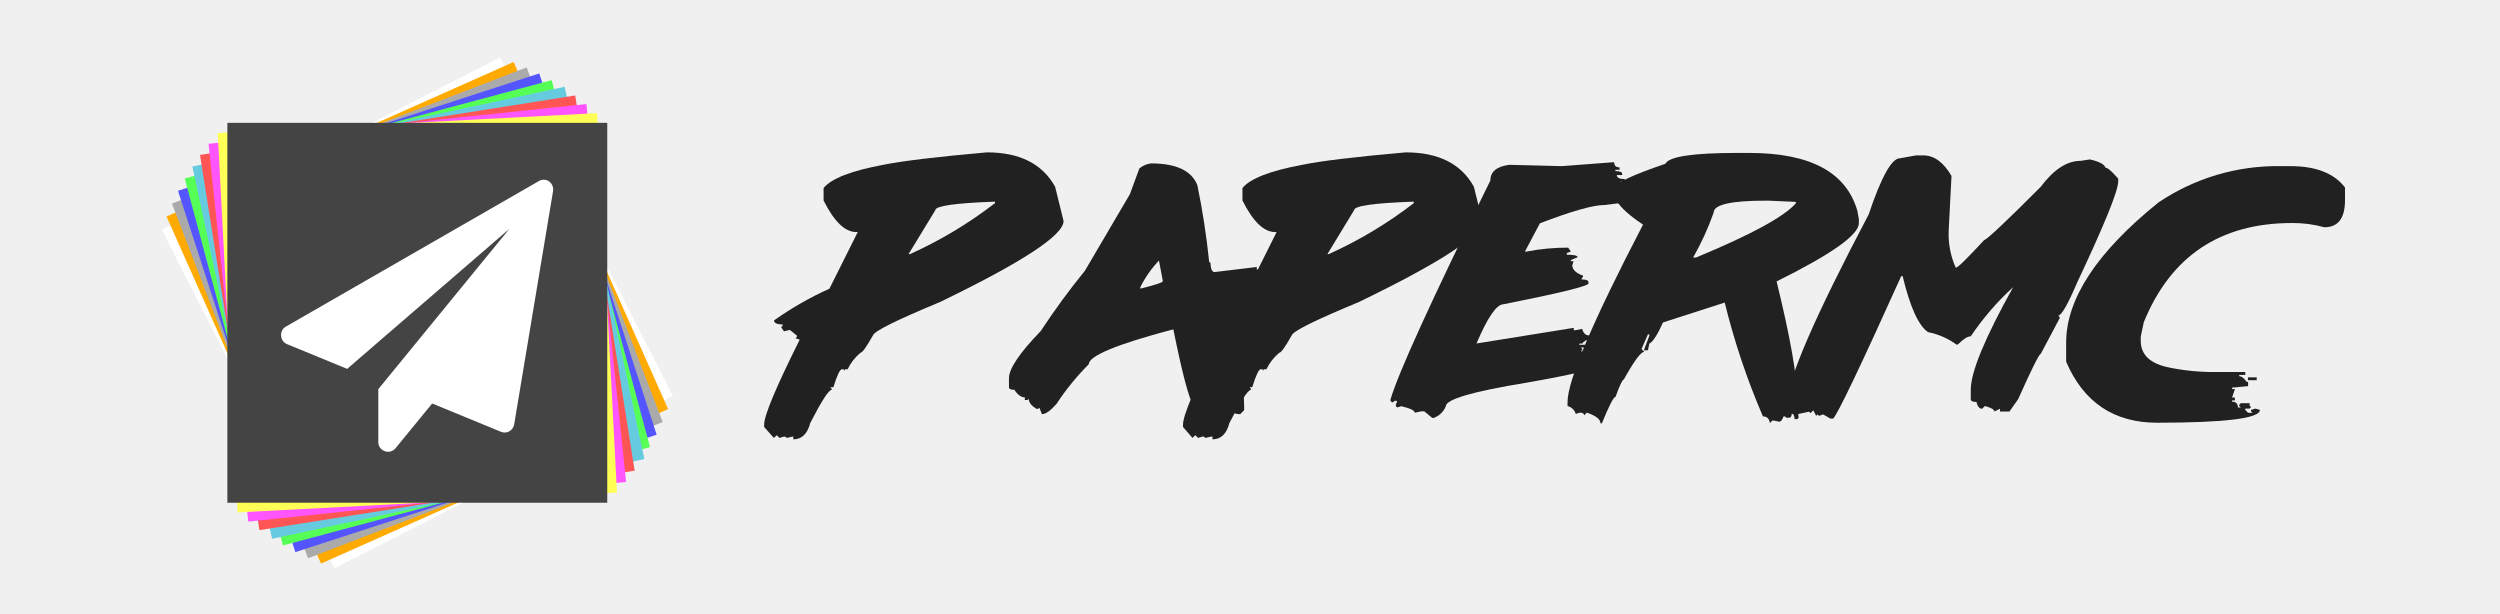
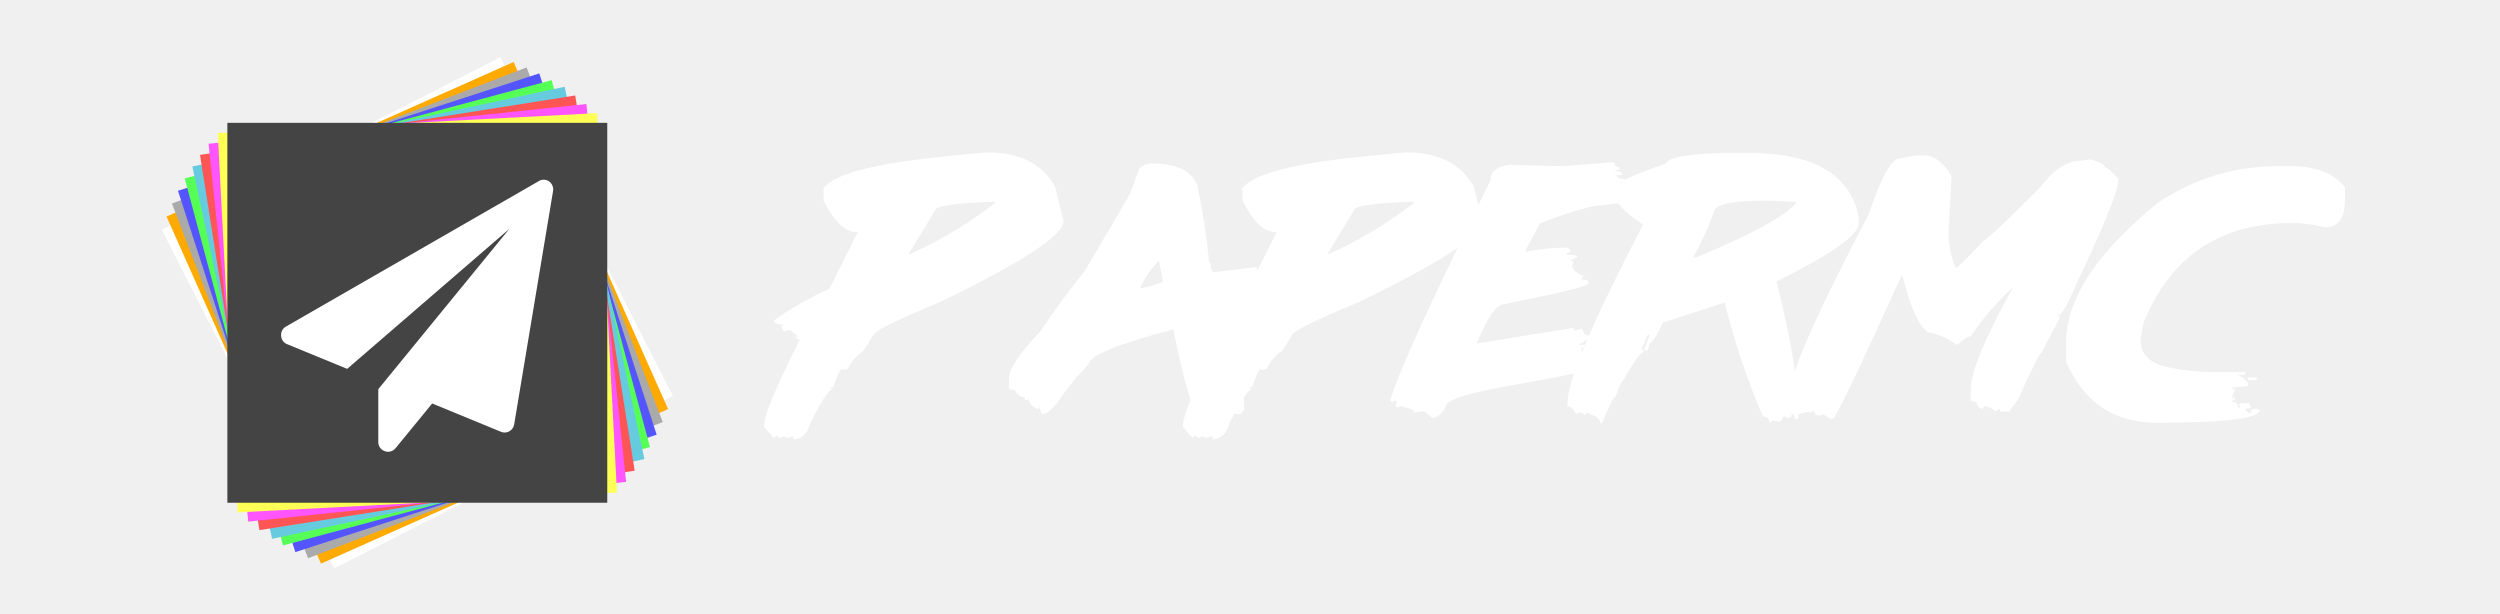
- <svg xmlns="http://www.w3.org/2000/svg" width="100%" height="100%" viewBox="0 0 265 65" version="1.1" xml:space="preserve" style="fill-rule:evenodd;clip-rule:evenodd;stroke-linejoin:round;stroke-miterlimit:1.414;">
-   <rect x="21.91" y="9.37" width="48.25" height="48.25" style="fill:none;" />
-   <path d="M53.035,6.078l-35.881,18.282l18.282,35.881l35.881,-18.283l-18.282,-35.88Z" style="fill:#fff;" />
-   <path d="M54.441,6.573l-36.789,16.379l16.379,36.788l36.789,-16.379l-16.379,-36.788Z" style="fill:#fa0;" />
-   <path d="M55.821,7.147l-37.596,14.432l14.432,37.595l37.595,-14.432l-14.431,-37.595Z" style="fill:#aaa;" />
-   <path d="M57.163,7.781l-38.299,12.444l12.444,38.299l38.299,-12.444l-12.444,-38.299Z" style="fill:#55f;" />
-   <path d="M58.476,8.496l-38.897,10.423l10.422,38.898l38.898,-10.423l-10.423,-38.898Z" style="fill:#5f5;" />
-   <path d="M59.855,9.197l-39.465,8.453l8.454,39.465l39.465,-8.454l-8.454,-39.464Z" style="fill:#67cbdf;" />
-   <path d="M60.974,10.12l-39.774,6.3l6.3,39.774l39.774,-6.3l-6.3,-39.774Z" style="fill:#f55;" />
-   <path d="M62.158,11.03l-40.049,4.21l4.209,40.049l40.05,-4.209l-4.21,-40.05Z" style="fill:#f5f;" />
-   <path d="M63.293,11.993l-40.215,2.108l2.108,40.215l40.215,-2.108l-2.108,-40.215Z" style="fill:#ff5;" />
-   <rect x="24.1" y="13.02" width="40.27" height="40.27" style="fill:#444;" />
-   <path d="M58.62,20.28l-4.12,24.72c-0.051,0.308 -0.244,0.574 -0.52,0.72c-0.153,0.084 -0.325,0.129 -0.5,0.13c-0.131,-0.002 -0.26,-0.029 -0.38,-0.08l-7.29,-3l-3.89,4.75c-0.193,0.238 -0.484,0.374 -0.79,0.37c-0.12,0.002 -0.24,-0.022 -0.35,-0.07c-0.424,-0.143 -0.703,-0.553 -0.68,-1l0,-5.57l13.9,-17l-17.2,14.85l-6.35,-2.61c-0.371,-0.138 -0.627,-0.484 -0.65,-0.88c-0.049,-0.408 0.158,-0.806 0.52,-1l26.77,-15.4c0.331,-0.215 0.759,-0.215 1.09,0c0.345,0.238 0.518,0.658 0.44,1.07Z" style="fill:#fff;fill-rule:nonzero;" />
-   <path d="M104.6,16.15c3.48,0 5.893,1.213 7.24,3.64l0.9,3.64c0,1.5 -4.37,4.363 -13.11,8.59c-4.533,1.88 -6.893,3.047 -7.08,3.5c-0.7,1.25 -1.15,1.88 -1.35,1.88c-0.569,0.477 -1.029,1.07 -1.35,1.74l-0.3,0l0,0.15l-0.15,-0.15l-0.15,0c-0.22,0 -0.52,0.64 -0.91,1.9l-0.34,0l0.15,0.15l0,0.14c-0.31,0 -1.06,1.17 -2.26,3.5c-0.3,1.16 -0.9,1.74 -1.8,1.74l0,-0.29l-0.09,0l-0.6,0.14l-0.17,-0.14l-0.15,0l-0.45,0.14l-0.3,-0.29l-0.3,0.29l-1.03,-1.16l0,-0.26c0,-0.96 1.257,-3.96 3.77,-9l-0.45,-0.14l0.15,-0.15l0,-0.14l-0.75,-0.6l-0.62,0.15l-0.3,-0.44l0.15,-0.14l0,-0.15c-0.6,0 -0.9,-0.15 -0.9,-0.43c1.844,-1.307 3.809,-2.432 5.87,-3.36l3,-6l-0.15,0c-1.2,0 -2.357,-1.117 -3.47,-3.35l0,-1.32c0.82,-1.007 2.93,-1.827 6.33,-2.46c1.94,-0.4 5.597,-0.84 10.97,-1.32Zm-8.29,10.78l0.16,0c3.202,-1.44 6.222,-3.253 9,-5.4l0,-0.15l-0.15,0c-4.107,0.153 -6.163,0.45 -6.17,0.89l-2.84,4.66Z" style="fill:#212121;fill-rule:nonzero;" />
-   <path d="M122,17.32c2.68,0 4.31,0.77 4.92,2.31c0.554,2.684 0.971,5.394 1.25,8.12l0.15,0.14c0,0.64 0.19,0.95 0.41,0.95l4.49,-0.54l0,0.27l0.15,0l2.23,-0.13l0,0.26l-1,0.27l0,0.15l1,0l1,-0.15l0,0.28c-0.711,0.306 -1.468,0.492 -2.24,0.55l0,0.27l0.7,-0.15c0.65,0.19 1,0.37 1,0.55l0.72,-0.14c1.86,0.05 2.8,0.23 2.8,0.55l-0.15,0.12l1,0.28l0,0.27c-1.27,0.64 -3.88,1.18 -7.85,1.63l-2.52,0.4c1.213,4.6 1.82,7.72 1.82,9.36l0,0.54l-0.42,0.42l-0.15,0c-0.372,-0.02 -0.725,-0.169 -1,-0.42l0,0.42l-0.31,0l0,-0.28l-0.43,0.28l-0.55,-0.42l-1.4,0.54l-1.14,-1.08c-0.467,-0.727 -1.167,-3.393 -2.1,-8l-0.13,0c-5.887,1.56 -8.833,2.783 -8.84,3.67c-1.277,1.276 -2.42,2.68 -3.41,4.19c-0.64,0.73 -1.16,1.1 -1.55,1.1l-0.28,-0.68l-0.14,0.13l-0.13,0c-0.57,-0.33 -0.85,-0.68 -0.85,-1.08l-0.13,0.13l-0.29,0l0,-0.28c-0.39,0 -0.76,-0.27 -1.11,-0.8c-0.38,0 -0.57,-0.09 -0.57,-0.28l0,-0.95c0,-1.013 1.123,-2.68 3.37,-5c1.45,-2.209 3.012,-4.342 4.68,-6.39l4.77,-8.12l1,-2.72c0.348,-0.297 0.776,-0.485 1.23,-0.54Zm-1.12,13.15l0,0.13c1.59,-0.4 2.38,-0.66 2.38,-0.8l-0.41,-2.18c-0.805,0.843 -1.476,1.804 -1.99,2.85l0.02,0Zm13,-2.3l0.28,0l0,0.27l-0.28,0l0,-0.27Zm0.15,0.95l0,0.13l0.28,0l0,-0.13l-0.28,0Z" style="fill:#212121;fill-rule:nonzero;" />
-   <path d="M149,16.15c3.47,0 5.89,1.21 7.23,3.64l0.9,3.64c0,1.5 -4.367,4.363 -13.1,8.59c-4.54,1.88 -6.903,3.047 -7.09,3.5c-0.7,1.25 -1.15,1.88 -1.35,1.88c-0.569,0.477 -1.029,1.07 -1.35,1.74l-0.3,0l0,0.15l-0.15,-0.15l-0.15,0c-0.21,0 -0.51,0.64 -0.9,1.9l-0.3,0l0.15,0.15l0,0.14c-0.31,0 -1.07,1.17 -2.27,3.5c-0.3,1.16 -0.9,1.74 -1.8,1.74l0,-0.29l-0.15,0l-0.6,0.14l-0.17,-0.14l-0.15,0l-0.45,0.14l-0.3,-0.29l-0.3,0.29l-1,-1.16l0,-0.26c0,-0.96 1.257,-3.96 3.77,-9l-0.45,-0.14l0.15,-0.15l0,-0.14l-0.75,-0.6l-0.62,0.15l-0.3,-0.44l0.15,-0.14l0,-0.15c-0.6,0 -0.9,-0.15 -0.9,-0.43c1.845,-1.304 3.811,-2.43 5.87,-3.36l3,-6l-0.15,0c-1.2,0 -2.357,-1.117 -3.47,-3.35l0,-1.32c0.82,-1 2.94,-1.83 6.34,-2.46c1.893,-0.4 5.547,-0.84 10.96,-1.32Zm-8.29,10.78l0.15,0c3.201,-1.441 6.222,-3.253 9,-5.4l0,-0.15l-0.15,0c-4.12,0.15 -6.17,0.45 -6.17,0.89l-2.83,4.66Z" style="fill:#212121;fill-rule:nonzero;" />
-   <path d="M171.1,17.19c0,0.37 0.19,0.55 0.57,0.55l0,0.26l-0.44,0l0,0.14c0.48,0 0.72,0.09 0.72,0.28l0,0.14l-0.57,0c0,0.28 0.29,0.42 0.85,0.42l0,0.27l-0.43,0l0,0.13l1.72,0l1.3,0.7l-0.15,0.14l0,0.13c0.47,0 0.71,0.1 0.71,0.29c0,0.19 -1.76,0.7 -5.3,1.09c-1.2,0 -3.483,0.647 -6.85,1.94l-1.59,3l0.15,0c1.463,-0.285 2.95,-0.425 4.44,-0.42l0.28,0.42l-0.43,0.15l0,0.18c0.77,0 1.15,0.09 1.15,0.27l-0.72,0.29l0,0.13l0.29,0l-0.14,0.42c0,0.46 0.38,0.83 1.14,1.11l0,0.13l-0.14,0.15l0,0.12c0.48,0 0.72,0.1 0.72,0.29l0,0.13c0,0.28 -3,1.017 -9,2.21c-0.74,0 -1.697,1.387 -2.87,4.16l10.31,-1.66l0,0.25l0.18,0l0.71,-0.14c0.13,0.46 0.36,0.69 0.72,0.69l0,0.45c-0.29,0.029 -0.553,0.182 -0.72,0.42l-0.3,0l0,0.13l0.87,0l0,0.29l-0.72,0l0.15,0.13l0,0.14l-0.15,0.13c1.41,0 2.18,0.23 2.29,0.69l-0.13,0.15c0.47,0.06 0.71,0.2 0.71,0.42c-0.84,0.52 -3.71,1.21 -8.59,2.06c-5.72,0.93 -8.58,1.77 -8.58,2.5c-0.233,0.579 -0.703,1.03 -1.29,1.24l-0.15,0l-0.85,-0.7l-0.3,0l-0.71,0.15c0,-0.24 -0.48,-0.47 -1.42,-0.69l-0.44,0.13l-0.14,-0.13l0,-0.15l0.14,-0.42l-0.28,0l-0.15,0.15l-0.13,0l-0.15,-0.15l0,-0.13c0.787,-2.74 4.317,-10.483 10.59,-23.23c0,-0.93 0.66,-1.48 2,-1.66l5.58,0.14l5.54,-0.42Z" style="fill:#212121;fill-rule:nonzero;" />
-   <path d="M184.12,16.21l1.3,0c6.48,0 10.303,2.057 11.47,6.17l0.15,0.86l0,0.42c0,1.233 -2.907,3.29 -8.72,6.17c1.46,5.96 2.19,10.123 2.19,12.49l0.15,0.14l0,0.13l-0.15,0.43l0.15,1.26l-0.15,0.15l-0.29,0c0,-0.38 -0.1,-0.57 -0.3,-0.57c0,0.28 -0.09,0.42 -0.28,0.42l-0.3,0l-0.13,-0.14l-0.15,0c-0.15,0.37 -0.29,0.56 -0.44,0.56l-0.73,-0.14l-0.28,0.29c-0.07,-0.48 -0.32,-0.71 -0.74,-0.71c-1.682,-3.904 -3.037,-7.941 -4.05,-12.07l-6.54,2.11c-0.6,1.32 -1.08,2.07 -1.45,2.24l-0.15,0.71l-0.43,0l0.58,-1.55l0,-0.14l-0.15,0l-0.68,1.56l0.3,0.29c-0.37,0 -1.1,1 -2.18,2.94c-0.14,0 -0.43,0.61 -0.87,1.83c-0.2,0 -0.69,0.94 -1.45,2.81l-0.15,0c0,-0.43 -0.49,-0.81 -1.45,-1.13l-0.29,0.29c0,-0.2 -0.15,-0.29 -0.45,-0.29l-0.43,0.14c-0.119,-0.415 -0.451,-0.736 -0.87,-0.84l0,-0.43c0,-2.273 2.667,-8.54 8,-18.8c-2,-1.34 -3,-2.41 -3,-3.23l0,-0.69c0.08,-0.49 1.87,-1.34 5.37,-2.53c0.38,-0.77 2.94,-1.15 7.59,-1.15Zm-4.65,11.09l0.3,0c5.813,-2.407 9.343,-4.323 10.59,-5.75l0,-0.15l-2.9,-0.13l-0.29,0c-3.68,0 -5.52,0.42 -5.52,1.26c-0.584,1.651 -1.314,3.248 -2.18,4.77Z" style="fill:#212121;fill-rule:nonzero;" />
-   <path d="M203.11,16.47l0.75,0c1.15,0 2.15,0.72 3,2.18l-0.3,5.8c-0.057,1.35 0.2,2.695 0.75,3.93c0.22,0 1.22,-1 3,-2.92c0.34,-0.1 2.34,-1.983 6,-5.65c1.38,-1.84 2.787,-2.76 4.22,-2.76l1,-0.15c0.98,0.22 1.53,0.51 1.65,0.87c0.227,0 0.677,0.39 1.35,1.17l0,0.29c0,1 -1.45,4.56 -4.36,10.74c-0.993,2.32 -1.66,3.48 -2,3.48l0.15,0.15l0,0.14l-2,3.77c-0.167,0 -0.967,1.603 -2.4,4.81l-0.92,1.3l-1,0l0,-0.29l-0.6,0.29c0,-0.21 -0.35,-0.41 -1,-0.58l-0.3,0.29c-0.28,0 -0.48,-0.24 -0.6,-0.72c-0.4,0 -0.6,-0.1 -0.6,-0.29l0,-1c0,-1.88 1.5,-5.51 4.5,-10.89c-1.703,1.554 -3.213,3.307 -4.5,5.22c-0.33,0 -0.79,0.29 -1.37,0.87l-0.15,0c-0.893,-0.65 -1.917,-1.097 -3,-1.31c-1.007,-0.667 -1.907,-2.647 -2.7,-5.94l-0.15,0c-4.373,9.687 -6.78,14.72 -7.22,15.1l-0.3,0l-0.75,-0.44l-0.45,0.15l-0.15,-0.15l-0.15,0.15l-0.3,-0.58l-0.3,0.29l-0.15,-0.15l-1.35,0.29c-0.22,-0.527 -0.52,-0.817 -0.9,-0.87l0,-0.58c0,-2.32 2.857,-8.903 8.57,-19.75c1.34,-4 2.45,-5.95 3.3,-5.95l1.73,-0.31Z" style="fill:#212121;fill-rule:nonzero;" />
-   <path d="M241.71,17.61l1.09,0c2.69,0 4.61,0.76 5.77,2.26l0,1.35c0,1.92 -0.73,2.87 -2.19,2.87c-1.114,-0.308 -2.265,-0.459 -3.42,-0.45c-7.62,0 -12.86,3.507 -15.72,10.52l-0.32,1.52l0,0.45c0,1.507 1.04,2.457 3.12,2.85c1.692,0.337 3.415,0.488 5.14,0.45l2.82,0l0,0.31l-0.64,0l0,0.14c0.25,0 0.51,0.2 0.79,0.6l0.15,0l0,0.45l-1.7,0.16l0,0.15l0.3,0l-0.3,0.9l0.3,0l0,0.3l-0.3,0l0,0.15c0.028,-0.005 0.057,-0.007 0.086,-0.007c0.29,0 0.53,0.239 0.53,0.53c0,0.026 -0.002,0.052 -0.006,0.077l0.32,0l-0.17,-0.15l0,-0.14l0.17,-0.16l0.93,0l0,0.26l0.15,0.15l-0.15,0.16l-0.46,0l0,0.14l0.3,0.31l0.46,0l-0.15,-0.16l0,-0.15l0.47,-0.14l0.47,0.14c0,0.9 -3.63,1.353 -10.89,1.36c-4.58,0 -7.797,-2.157 -9.65,-6.47l0,-2c0,-4.667 3.267,-9.63 9.8,-14.89c3.808,-2.564 8.31,-3.904 12.9,-3.84Zm-3.43,22.39l0.93,0l0,0.3l-0.93,0l0,-0.3Z" style="fill:#212121;fill-rule:nonzero;" />
+ <svg xmlns="http://www.w3.org/2000/svg" id="Layer_1" data-name="Layer 1" viewBox="0 0 265 65">
+   <g fill="none">
+     <rect x="21.91" y="9.37" width="48.25" height="48.25" />
+   </g>
+   <g fill="#fff">
+     <rect class="cls-2" x="24.1" y="13.02" width="40.27" height="40.27" transform="translate(-10.23 23.7) rotate(-27)" />
+   </g>
+   <g fill="#fa0">
+     <rect class="cls-3" x="24.1" y="13.02" width="40.27" height="40.27" transform="translate(-9.66 20.86) rotate(-24)" />
+   </g>
+   <g fill="#aaa">
+     <rect class="cls-4" x="24.1" y="13.02" width="40.27" height="40.27" transform="translate(-8.94 18.06) rotate(-21)" />
+   </g>
+   <g fill="#55f">
+     <rect class="cls-5" x="24.1" y="13.02" width="40.27" height="40.27" transform="translate(-8.08 15.29) rotate(-18)" />
+   </g>
+   <g fill="#5f5">
+     <rect class="cls-6" x="24.1" y="13.02" width="40.27" height="40.27" transform="translate(-7.07 12.58) rotate(-15)" />
+   </g>
+   <g fill="#67cbdf">
+     <rect class="cls-7" x="24.17" y="12.97" width="40.36" height="40.36" transform="translate(-5.96 10.03) rotate(-12.09)" />
+   </g>
+   <g fill="#f55">
+     <rect class="cls-8" x="24.1" y="13.02" width="40.27" height="40.27" transform="translate(-4.64 7.33) rotate(-9)" />
+   </g>
+   <g fill="#f5f">
+     <rect class="cls-9" x="24.1" y="13.02" width="40.27" height="40.27" transform="translate(-3.22 4.81) rotate(-6)" />
+   </g>
+   <g fill="#ff5">
+     <rect class="cls-10" x="24.1" y="13.02" width="40.27" height="40.27" transform="translate(-1.67 2.36) rotate(-3)" />
+   </g>
+   <g fill="#444">
+     <rect class="cls-11" x="24.1" y="13.02" width="40.27" height="40.27" />
+   </g>
+   <g fill="#fff">
+     <path class="cls-2" d="M58.62,20.28,54.5,45a1,1,0,0,1-.52.72,1.06,1.06,0,0,1-.5.13,1,1,0,0,1-.38-.08l-7.29-3-3.89,4.75a1,1,0,0,1-.79.37.84.84,0,0,1-.35-.07,1,1,0,0,1-.68-1V41.25l13.9-17L36.8,39.1l-6.35-2.61a1,1,0,0,1-.65-.88,1,1,0,0,1,.52-1L57.09,19.21a1,1,0,0,1,1.09,0A1.06,1.06,0,0,1,58.62,20.28Z" />
+     <path class="cls-2" d="M104.6,16.15q5.22,0,7.24,3.64l.9,3.64q0,2.25-13.11,8.59-6.8,2.82-7.08,3.5c-.7,1.25-1.15,1.88-1.35,1.88a5.21,5.21,0,0,0-1.35,1.74h-.3v.15l-.15-.15h-.15c-.22,0-.52.64-.91,1.9H88l.15.15v.14c-.31,0-1.06,1.17-2.26,3.5q-.45,1.74-1.8,1.74v-.29H84l-.6.14-.17-.14h-.15l-.45.14-.3-.29-.3.29L81,45.26V45q0-1.44,3.77-9l-.45-.14.15-.15v-.14l-.75-.6-.62.15-.3-.44.15-.14v-.15c-.6,0-.9-.15-.9-.43a35,35,0,0,1,5.87-3.36l3-6h-.15q-1.8,0-3.47-3.35V19.93q1.23-1.51,6.33-2.46Q96.54,16.87,104.6,16.15ZM96.31,26.93h.16a44.71,44.71,0,0,0,9-5.4v-.15h-.15q-6.16.23-6.17.89Z" />
+     <path class="cls-2" d="M122,17.32c2.68,0,4.31.77,4.92,2.31a81.08,81.08,0,0,1,1.25,8.12l.15.14c0,.64.19.95.41.95l4.49-.54v.27h.15l2.23-.13v.26l-1,.27v.15h1l1-.15v.28a7,7,0,0,1-2.24.55v.27l.7-.15c.65.19,1,.37,1,.55l.72-.14c1.86.05,2.8.23,2.8.55l-.15.12,1,.28v.27c-1.27.64-3.88,1.18-7.85,1.63l-2.52.4q1.82,6.9,1.82,9.36v.54l-.42.42h-.15a1.61,1.61,0,0,1-1-.42v.42H130v-.28l-.43.28-.55-.42-1.4.54-1.14-1.08q-.7-1.09-2.1-8h-.13q-8.83,2.34-8.84,3.67A26.39,26.39,0,0,0,112,42.8c-.64.73-1.16,1.1-1.55,1.1l-.28-.68-.14.13h-.13c-.57-.33-.85-.68-.85-1.08l-.13.13h-.29v-.28c-.39,0-.76-.27-1.11-.8-.38,0-.57-.09-.57-.28v-.95q0-1.52,3.37-5A77.18,77.18,0,0,1,115,28.7l4.77-8.12,1-2.72A2.33,2.33,0,0,1,122,17.32Zm-1.12,13.15v.13c1.59-.4,2.38-.66,2.38-.8l-.41-2.18A11.41,11.41,0,0,0,120.86,30.47Zm13-2.3h.28v.27h-.28Zm.15.95v.13h.28v-.13Z" />
+     <path class="cls-2" d="M149,16.15c3.47,0,5.89,1.21,7.23,3.64l.9,3.64q0,2.25-13.1,8.59-6.81,2.82-7.09,3.5c-.7,1.25-1.15,1.88-1.35,1.88a5.21,5.21,0,0,0-1.35,1.74h-.3v.15l-.15-.15h-.15c-.21,0-.51.64-.9,1.9h-.3l.15.15v.14c-.31,0-1.07,1.17-2.27,3.5q-.45,1.74-1.8,1.74v-.29h-.15l-.6.14-.17-.14h-.15l-.45.14-.3-.29-.3.29-1-1.16V45q0-1.44,3.77-9l-.45-.14.15-.15v-.14l-.75-.6-.62.15-.3-.44.15-.14v-.15c-.6,0-.9-.15-.9-.43a35.47,35.47,0,0,1,5.87-3.36l3-6h-.15q-1.8,0-3.47-3.35V19.93c.82-1,2.94-1.83,6.34-2.46Q140.88,16.87,149,16.15Zm-8.29,10.78h.15a44.78,44.78,0,0,0,9-5.4v-.15h-.15c-4.12.15-6.17.45-6.17.89Z" />
+     <path class="cls-2" d="M171.1,17.19c0,.37.19.55.57.55V18h-.44v.14c.48,0,.72.09.72.28v.14h-.57c0,.28.29.42.85.42v.27h-.43v.13h1.72l1.3.7-.15.14v.13c.47,0,.71.1.71.29s-1.76.7-5.3,1.09q-1.8,0-6.85,1.94l-1.59,3h.15a22.8,22.8,0,0,1,4.44-.42l.28.42-.43.15V27c.77,0,1.15.09,1.15.27l-.72.29v.13h.29l-.14.42q0,.69,1.14,1.11v.13l-.14.15v.12c.48,0,.72.1.72.29v.13q0,.42-9,2.21-1.11,0-2.87,4.16l10.31-1.66V35H167l.71-.14c.13.46.36.69.72.69V36a1,1,0,0,0-.72.42h-.3v.13h.87v.29h-.72l.15.13v.14l-.15.13c1.41,0,2.18.23,2.29.69l-.13.15c.47.06.71.2.71.42-.84.52-3.71,1.21-8.59,2.06-5.72.93-8.58,1.77-8.58,2.5a2.18,2.18,0,0,1-1.29,1.24h-.15l-.85-.7h-.3l-.71.15c0-.24-.48-.47-1.42-.69l-.44.13-.14-.13v-.15l.14-.42h-.28l-.15.15h-.13l-.15-.15v-.13q1.18-4.11,10.59-23.23c0-.93.66-1.48,2-1.66l5.58.14Z" />
+     <path class="cls-2" d="M184.12,16.21h1.3q9.72,0,11.47,6.17l.15.86v.42q0,1.85-8.72,6.17,2.19,8.94,2.19,12.49l.15.14v.13l-.15.43.15,1.26-.15.15h-.29q0-.57-.3-.57c0,.28-.09.42-.28.42h-.3l-.13-.14h-.15c-.15.37-.29.56-.44.56l-.73-.14-.28.29c-.07-.48-.32-.71-.74-.71a76.68,76.68,0,0,1-4.05-12.07l-6.54,2.11c-.6,1.32-1.08,2.07-1.45,2.24l-.15.71h-.43l.58-1.55v-.14h-.15L174,37l.3.29c-.37,0-1.1,1-2.18,2.94q-.21,0-.87,1.83c-.2,0-.69.94-1.45,2.81h-.15c0-.43-.49-.81-1.45-1.13l-.29.29c0-.2-.15-.29-.45-.29l-.43.14a1.21,1.21,0,0,0-.87-.84v-.43q0-3.41,8-18.8c-2-1.34-3-2.41-3-3.23v-.69c.08-.49,1.87-1.34,5.37-2.53C176.91,16.59,179.47,16.21,184.12,16.21ZM179.47,27.3h.3q8.72-3.61,10.59-5.75V21.4l-2.9-.13h-.29q-5.52,0-5.52,1.26A29.65,29.65,0,0,1,179.47,27.3Z" />
+     <path class="cls-2" d="M203.11,16.47h.75c1.15,0,2.15.72,3,2.18l-.3,5.8a8.76,8.76,0,0,0,.75,3.93c.22,0,1.22-1,3-2.92q.51-.15,6-5.65,2.07-2.76,4.22-2.76l1-.15q1.47.33,1.65.87.34,0,1.35,1.17v.29c0,1-1.45,4.56-4.36,10.74q-1.49,3.48-2,3.48l.15.15v.14l-2,3.77q-.25,0-2.4,4.81L213,43.62H212v-.29l-.6.29c0-.21-.35-.41-1-.58l-.3.29q-.42,0-.6-.72c-.4,0-.6-.1-.6-.29v-1q0-2.82,4.5-10.89a28.93,28.93,0,0,0-4.5,5.22c-.33,0-.79.29-1.37.87h-.15a7.58,7.58,0,0,0-3-1.31q-1.51-1-2.7-5.94h-.15q-6.56,14.53-7.22,15.1h-.3l-.75-.44-.45.15-.15-.15-.15.15-.3-.58-.3.29-.15-.15-1.35.29q-.33-.79-.9-.87v-.58q0-3.48,8.57-19.75c1.34-4,2.45-5.95,3.3-5.95Z" />
+     <path class="cls-2" d="M241.71,17.61h1.09c2.69,0,4.61.76,5.77,2.26v1.35c0,1.92-.73,2.87-2.19,2.87a12.46,12.46,0,0,0-3.42-.45q-11.43,0-15.72,10.52l-.32,1.52v.45q0,2.26,3.12,2.85a23.65,23.65,0,0,0,5.14.45H238v.31h-.64v.14c.25,0,.51.2.79.6h.15v.45l-1.7.16v.15h.3l-.3.9h.3v.3h-.3v.15a.53.53,0,0,1,.61.6h.32l-.17-.15V42.9l.17-.16h.93V43l.15.15-.15.16H238v.14l.3.31h.46l-.15-.16v-.15l.47-.14.47.14q0,1.35-10.89,1.36-6.87,0-9.65-6.47v-2q0-7,9.8-14.89A22.54,22.54,0,0,1,241.71,17.61ZM238.28,40h.93v.3h-.93Z" />
+   </g>
</svg>
